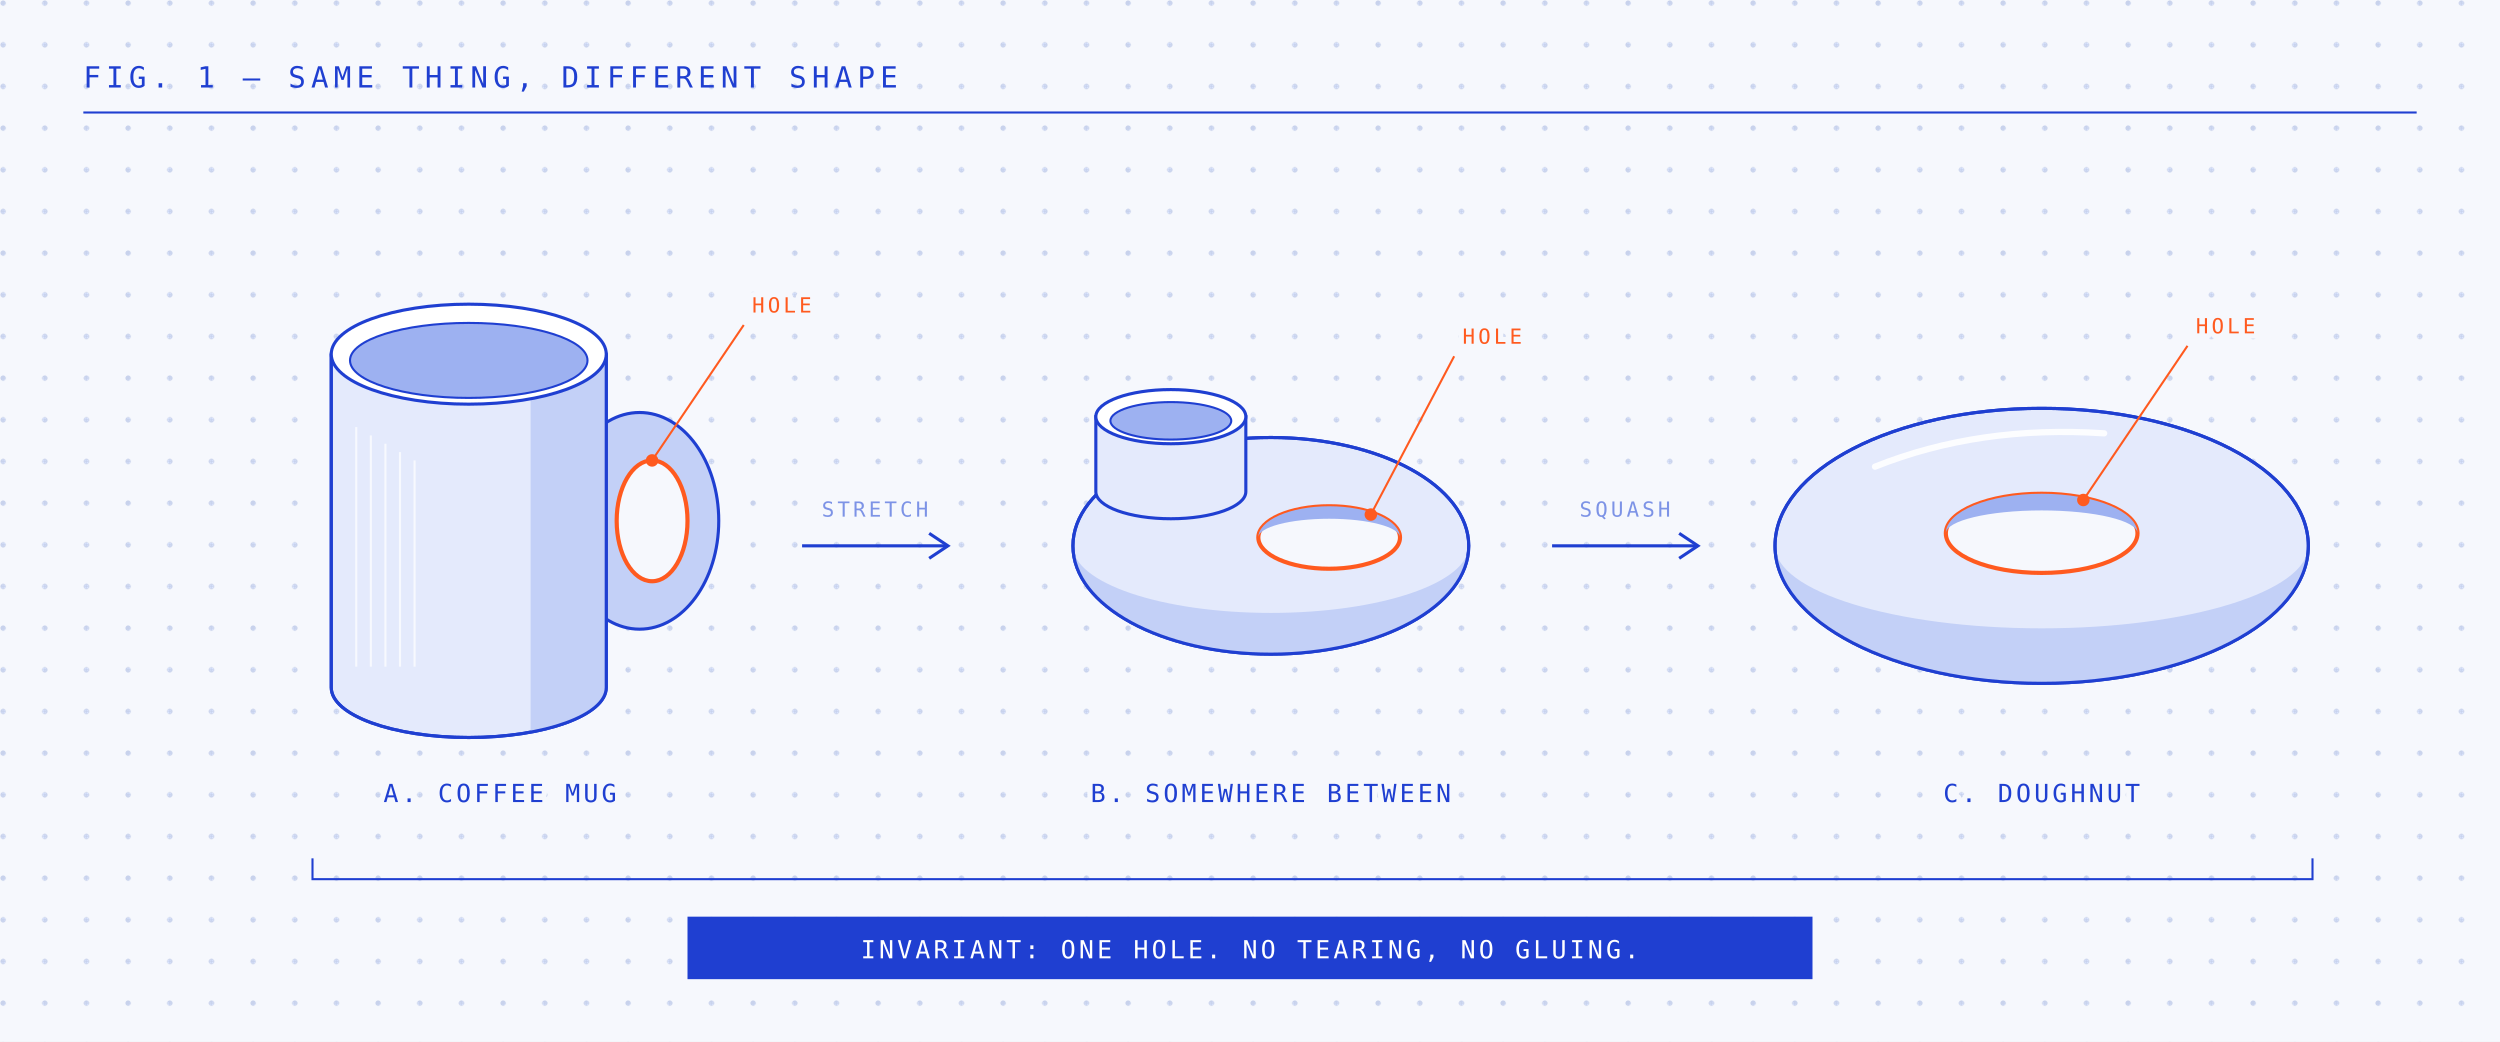
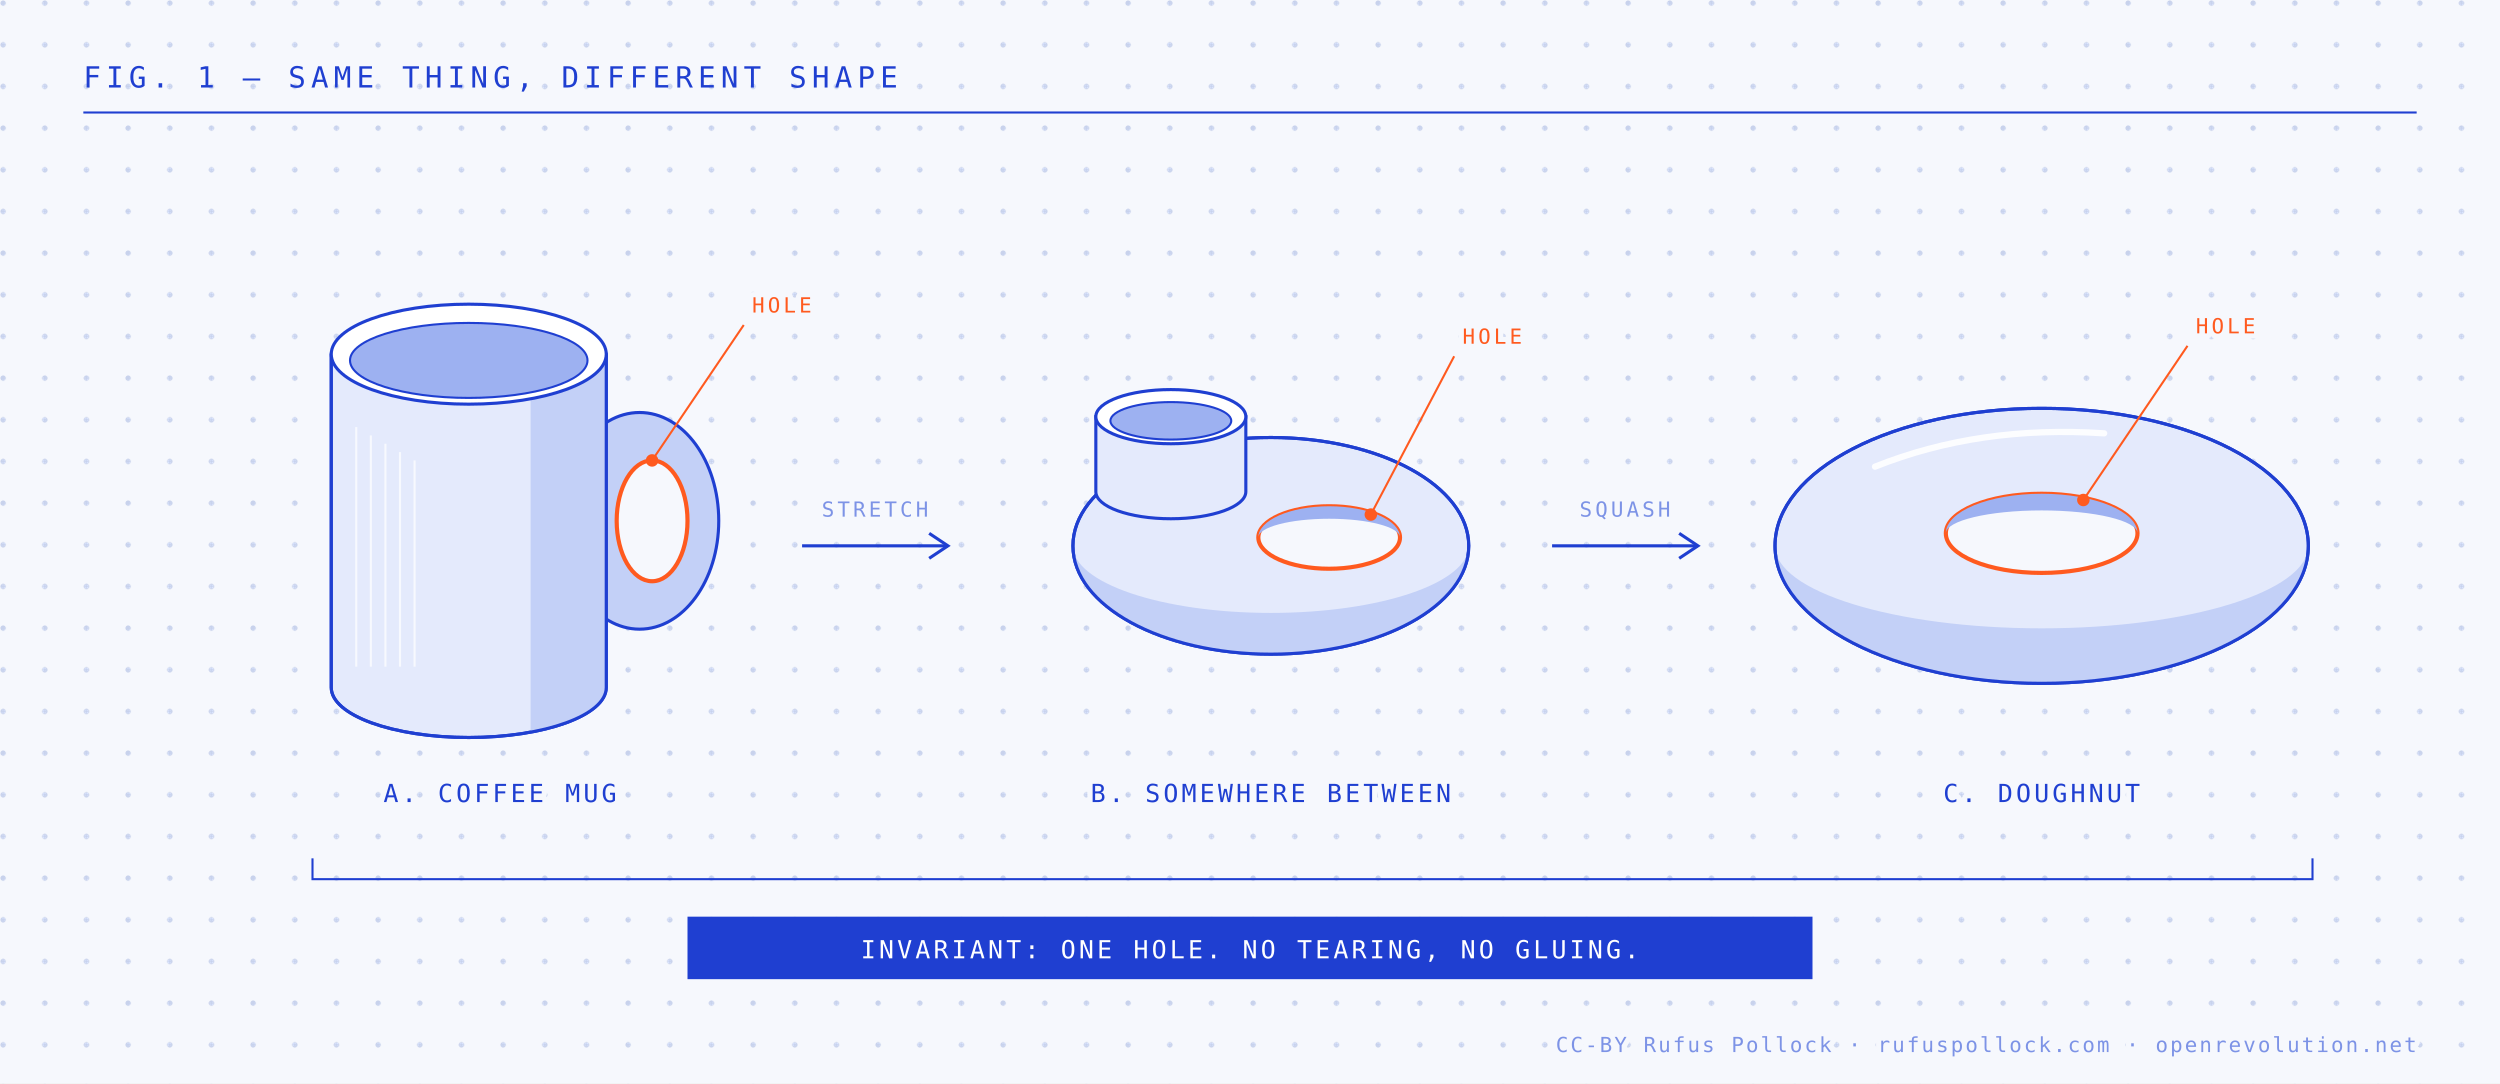
- <svg xmlns="http://www.w3.org/2000/svg" width="1200" height="500" viewBox="0 0 1200 500" font-family="ui-monospace, SFMono-Regular, Menlo, Consolas, monospace">
+ <svg xmlns="http://www.w3.org/2000/svg" width="1200" height="520" viewBox="0 0 1200 520" font-family="ui-monospace, SFMono-Regular, Menlo, Consolas, monospace">
  <defs>
    <pattern id="dots" width="20" height="20" patternUnits="userSpaceOnUse">
      <circle cx="1.5" cy="1.5" r="1.3" fill="#C8D2EC" />
    </pattern>
  </defs>
-   <rect width="1200" height="500" fill="#F6F8FD" />
-   <rect width="1200" height="500" fill="url(#dots)" />
+   <rect width="1200" height="520" fill="#F6F8FD" />
+   <rect width="1200" height="520" fill="url(#dots)" />
  <text x="40" y="42" font-size="14" fill="#1F3FD1" letter-spacing="2.5">FIG. 1 — SAME THING, DIFFERENT SHAPE</text>
  <path d="M40 54 H1160" stroke="#1F3FD1" stroke-width="1" />
  <ellipse cx="307" cy="250" rx="38" ry="52" fill="#C3D0F7" stroke="#1F3FD1" stroke-width="1.5" />
  <ellipse cx="313" cy="250" rx="17" ry="29" fill="#F6F8FD" stroke="#FF5A1F" stroke-width="2" />
  <path d="M159 170 V330 A66 24 0 0 0 291 330 V170 Z" fill="#E4EAFC" stroke="#1F3FD1" stroke-width="1.5" />
  <path d="M254.7 191.4 V351.4 A66 24 0 0 0 291 330 V170 A66 24 0 0 1 254.7 191.4 Z" fill="#C3D0F7" />
  <path d="M159 170 V330 A66 24 0 0 0 291 330 V170" fill="none" stroke="#1F3FD1" stroke-width="1.5" />
  <ellipse cx="225" cy="170" rx="66" ry="24" fill="#FFFFFF" stroke="#1F3FD1" stroke-width="1.5" />
  <ellipse cx="225" cy="173" rx="57" ry="18" fill="#9DB1F1" stroke="#1F3FD1" stroke-width="1" />
  <path d="M171 205 V320" stroke="#FFFFFF" stroke-width="1" opacity=".7" />
  <path d="M178 209 V320" stroke="#FFFFFF" stroke-width="1" opacity=".7" />
  <path d="M185 213 V320" stroke="#FFFFFF" stroke-width="1" opacity=".7" />
  <path d="M192 217 V320" stroke="#FFFFFF" stroke-width="1" opacity=".7" />
  <path d="M199 221 V320" stroke="#FFFFFF" stroke-width="1" opacity=".7" />
  <ellipse cx="610" cy="262" rx="95" ry="52" fill="#E4EAFC" stroke="#1F3FD1" stroke-width="1.5" />
  <path d="M515 262 A95 52 0 0 0 705 262 A95 32.2 0 0 1 515 262 Z" fill="#C3D0F7" />
  <ellipse cx="610" cy="262" rx="95" ry="52" fill="none" stroke="#1F3FD1" stroke-width="1.5" />
  <ellipse cx="638" cy="258" rx="34" ry="15" fill="#F6F8FD" stroke="#FF5A1F" stroke-width="2" />
  <path d="M604 258 A34 15 0 0 1 672 258 A34 9 0 0 0 604 258 Z" fill="#9DB1F1" />
  <path d="M526 200 V236 A36 13 0 0 0 598 236 V200 Z" fill="#E4EAFC" stroke="#1F3FD1" stroke-width="1.5" />
  <ellipse cx="562" cy="200" rx="36" ry="13" fill="#FFFFFF" stroke="#1F3FD1" stroke-width="1.5" />
  <ellipse cx="562" cy="202" rx="29" ry="9" fill="#9DB1F1" stroke="#1F3FD1" stroke-width="1" />
  <ellipse cx="980" cy="262" rx="128" ry="66" fill="#E4EAFC" stroke="#1F3FD1" stroke-width="1.5" />
  <path d="M852 262 A128 66 0 0 0 1108 262 A128 39.6 0 0 1 852 262 Z" fill="#C3D0F7" />
  <ellipse cx="980" cy="262" rx="128" ry="66" fill="none" stroke="#1F3FD1" stroke-width="1.5" />
  <ellipse cx="980" cy="256" rx="46" ry="19" fill="#F6F8FD" stroke="#FF5A1F" stroke-width="2" />
  <path d="M934 256 A46 19 0 0 1 1026 256 A46 11 0 0 0 934 256 Z" fill="#9DB1F1" />
  <path d="M900 224 Q950 204 1010 208" fill="none" stroke="#FFFFFF" stroke-width="3" stroke-linecap="round" opacity=".9" />
  <path d="M385 262 H455" stroke="#1F3FD1" stroke-width="1.5" />
  <path d="M446 256 L455 262 L446 268" fill="none" stroke="#1F3FD1" stroke-width="1.5" />
  <path d="M745 262 H815" stroke="#1F3FD1" stroke-width="1.5" />
  <path d="M806 256 L815 262 L806 268" fill="none" stroke="#1F3FD1" stroke-width="1.5" />
  <text x="420.0" y="248.0" font-size="10" fill="#7D93E6" text-anchor="middle" letter-spacing="1.5" stroke="#F6F8FD" stroke-width="5" stroke-linejoin="round" paint-order="stroke">STRETCH</text>
  <text x="780.0" y="248.0" font-size="10" fill="#7D93E6" text-anchor="middle" letter-spacing="1.5" stroke="#F6F8FD" stroke-width="5" stroke-linejoin="round" paint-order="stroke">SQUASH</text>
  <path d="M313 221 L357 156" stroke="#FF5A1F" stroke-width="1" />
  <circle cx="313" cy="221" r="3" fill="#FF5A1F" />
  <text x="361.0" y="150.0" font-size="10" fill="#FF5A1F" text-anchor="start" letter-spacing="1.5" stroke="#F6F8FD" stroke-width="5" stroke-linejoin="round" paint-order="stroke">HOLE</text>
  <path d="M658 247 L698 171" stroke="#FF5A1F" stroke-width="1" />
  <circle cx="658" cy="247" r="3" fill="#FF5A1F" />
  <text x="702.0" y="165.0" font-size="10" fill="#FF5A1F" text-anchor="start" letter-spacing="1.5" stroke="#F6F8FD" stroke-width="5" stroke-linejoin="round" paint-order="stroke">HOLE</text>
  <path d="M1000 240 L1050 166" stroke="#FF5A1F" stroke-width="1" />
  <circle cx="1000" cy="240" r="3" fill="#FF5A1F" />
  <text x="1054.0" y="160.0" font-size="10" fill="#FF5A1F" text-anchor="start" letter-spacing="1.5" stroke="#F6F8FD" stroke-width="5" stroke-linejoin="round" paint-order="stroke">HOLE</text>
  <text x="240.0" y="385.0" font-size="12" fill="#1F3FD1" text-anchor="middle" letter-spacing="1.5" stroke="#F6F8FD" stroke-width="5" stroke-linejoin="round" paint-order="stroke">A. COFFEE MUG</text>
  <text x="610.0" y="385.0" font-size="12" fill="#1F3FD1" text-anchor="middle" letter-spacing="1.5" stroke="#F6F8FD" stroke-width="5" stroke-linejoin="round" paint-order="stroke">B. SOMEWHERE BETWEEN</text>
  <text x="980.0" y="385.0" font-size="12" fill="#1F3FD1" text-anchor="middle" letter-spacing="1.5" stroke="#F6F8FD" stroke-width="5" stroke-linejoin="round" paint-order="stroke">C. DOUGHNUT</text>
  <path d="M150 412 V422 H1110 V412" fill="none" stroke="#1F3FD1" stroke-width="1" />
  <rect x="330" y="440" width="540" height="30" fill="#1F3FD1" />
  <text x="600.0" y="460.0" font-size="12" fill="#FFFFFF" text-anchor="middle" letter-spacing="1.5">INVARIANT: ONE HOLE. NO TEARING, NO GLUING.</text>
+   <text x="1160.0" y="505.0" font-size="10" fill="#7D93E6" text-anchor="end" letter-spacing="1" stroke="#F6F8FD" stroke-width="5" stroke-linejoin="round" paint-order="stroke">CC-BY Rufus Pollock · rufuspollock.com · openrevolution.net</text>
</svg>
